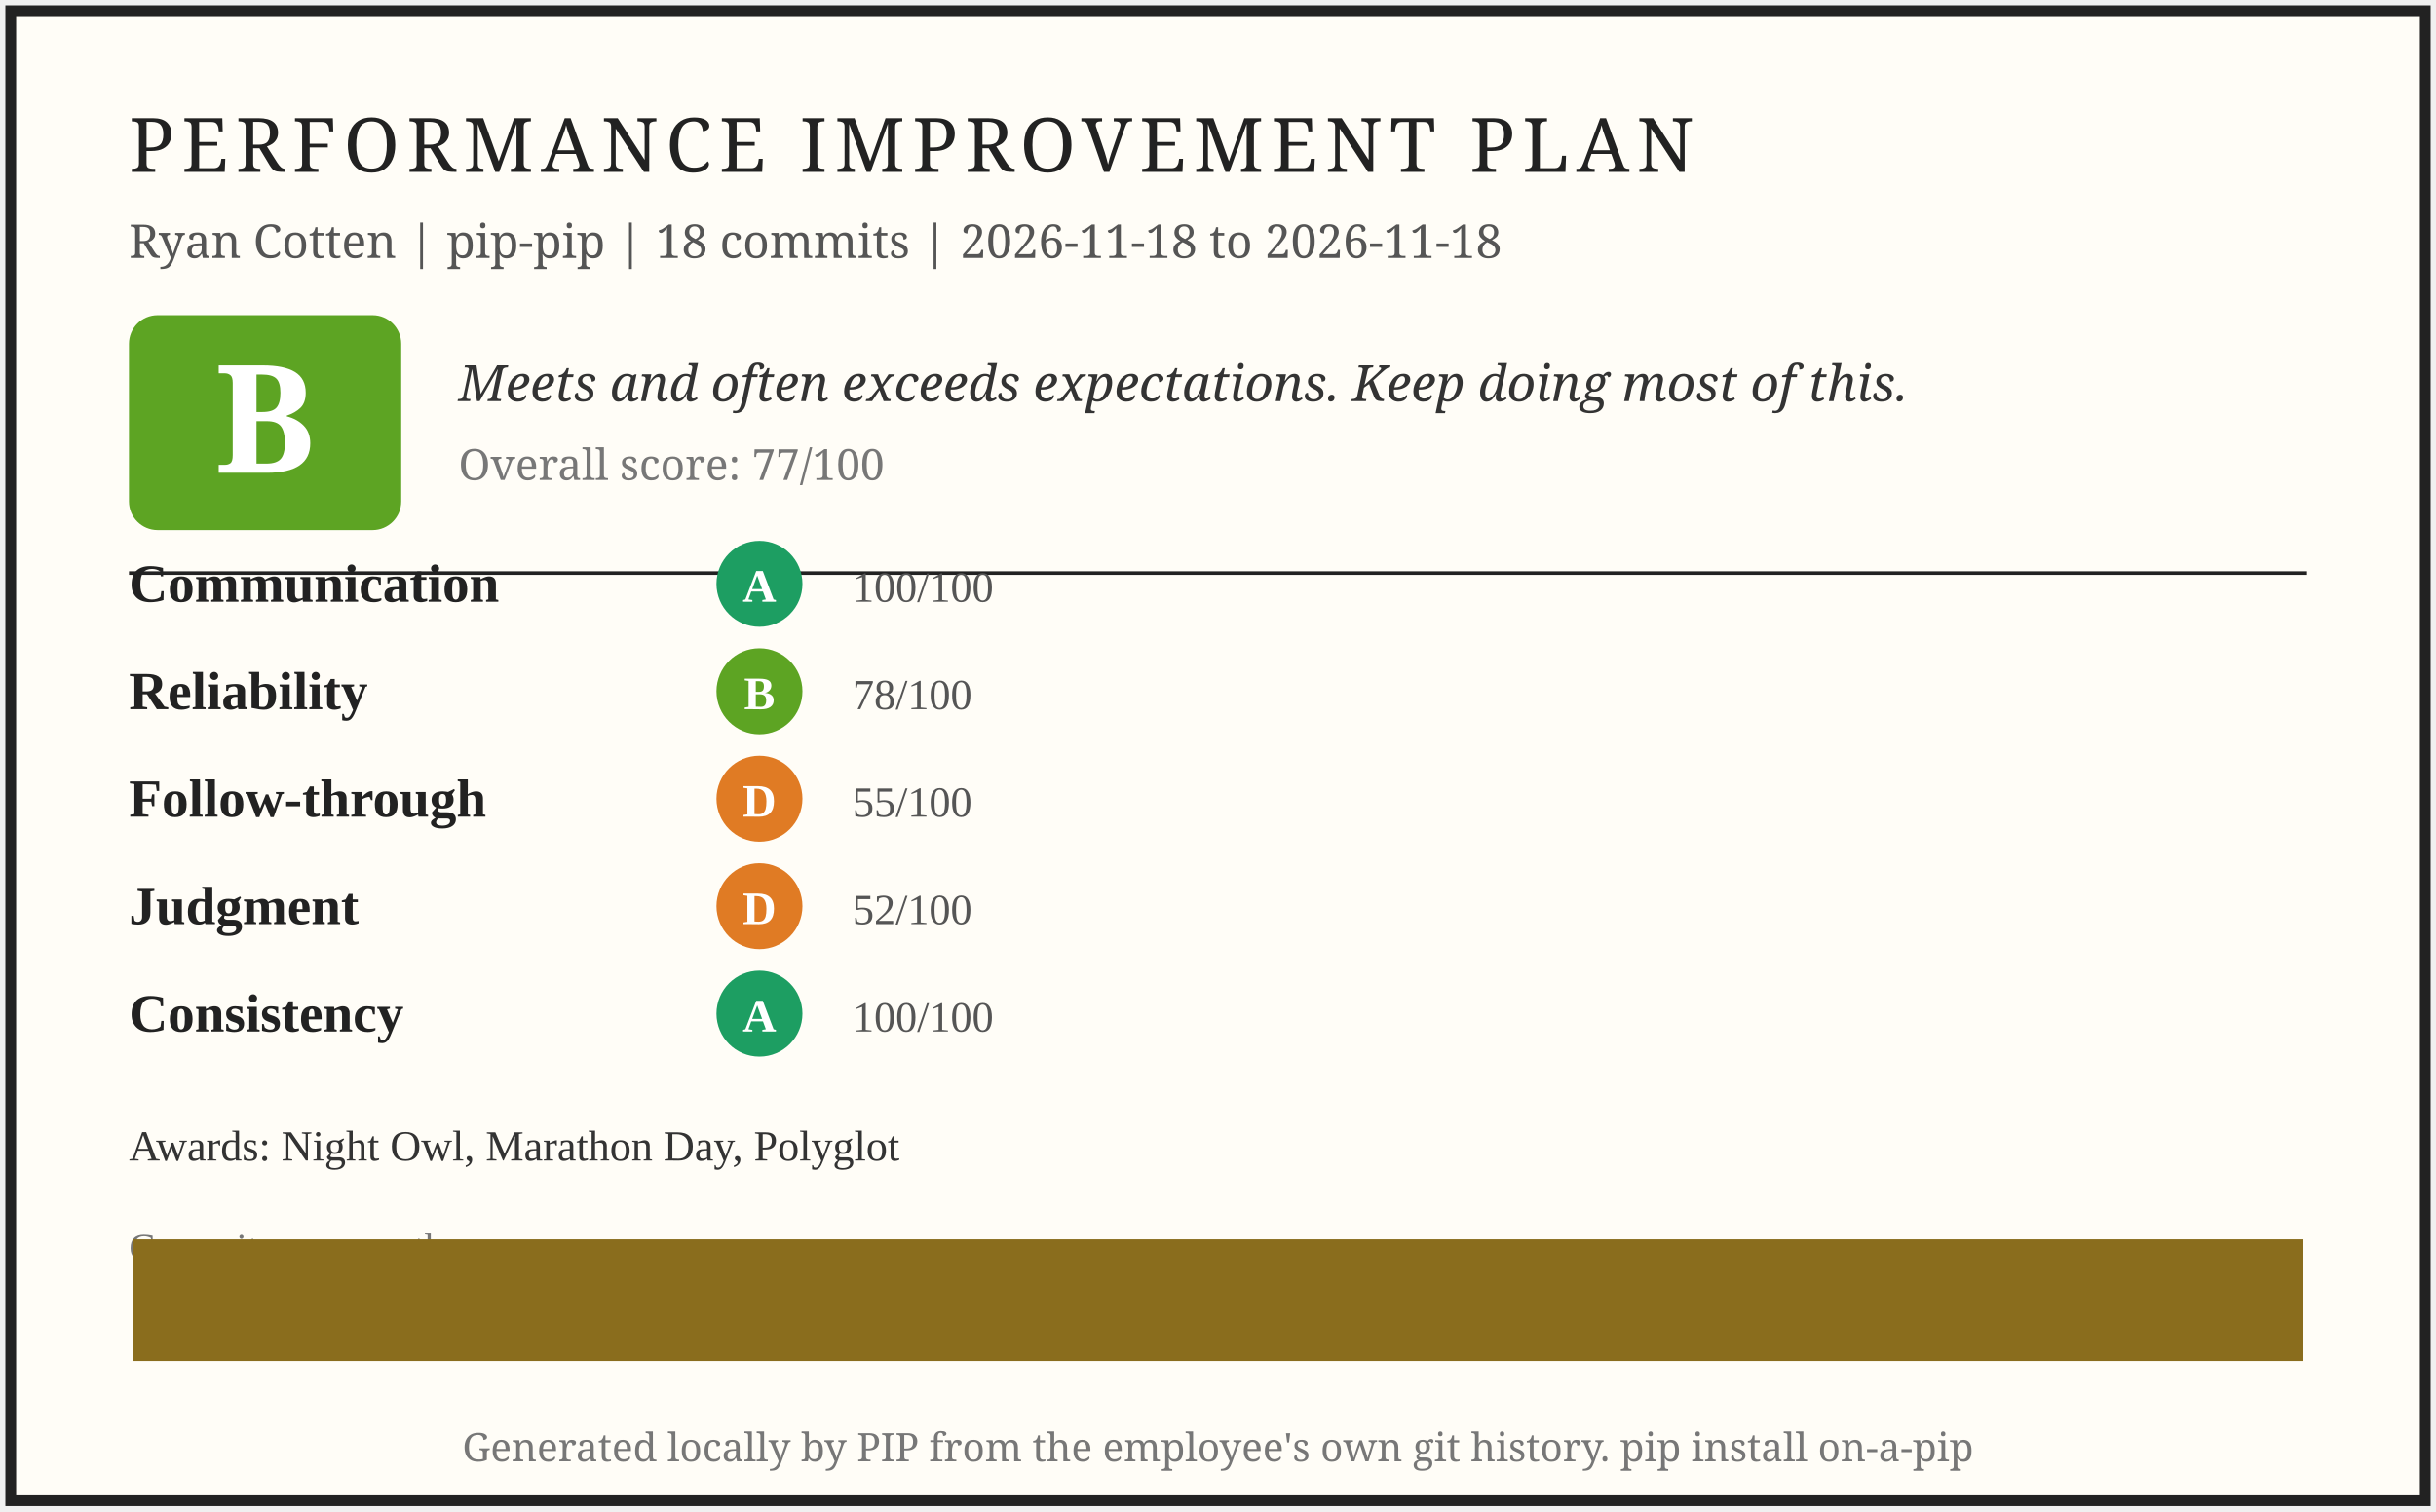
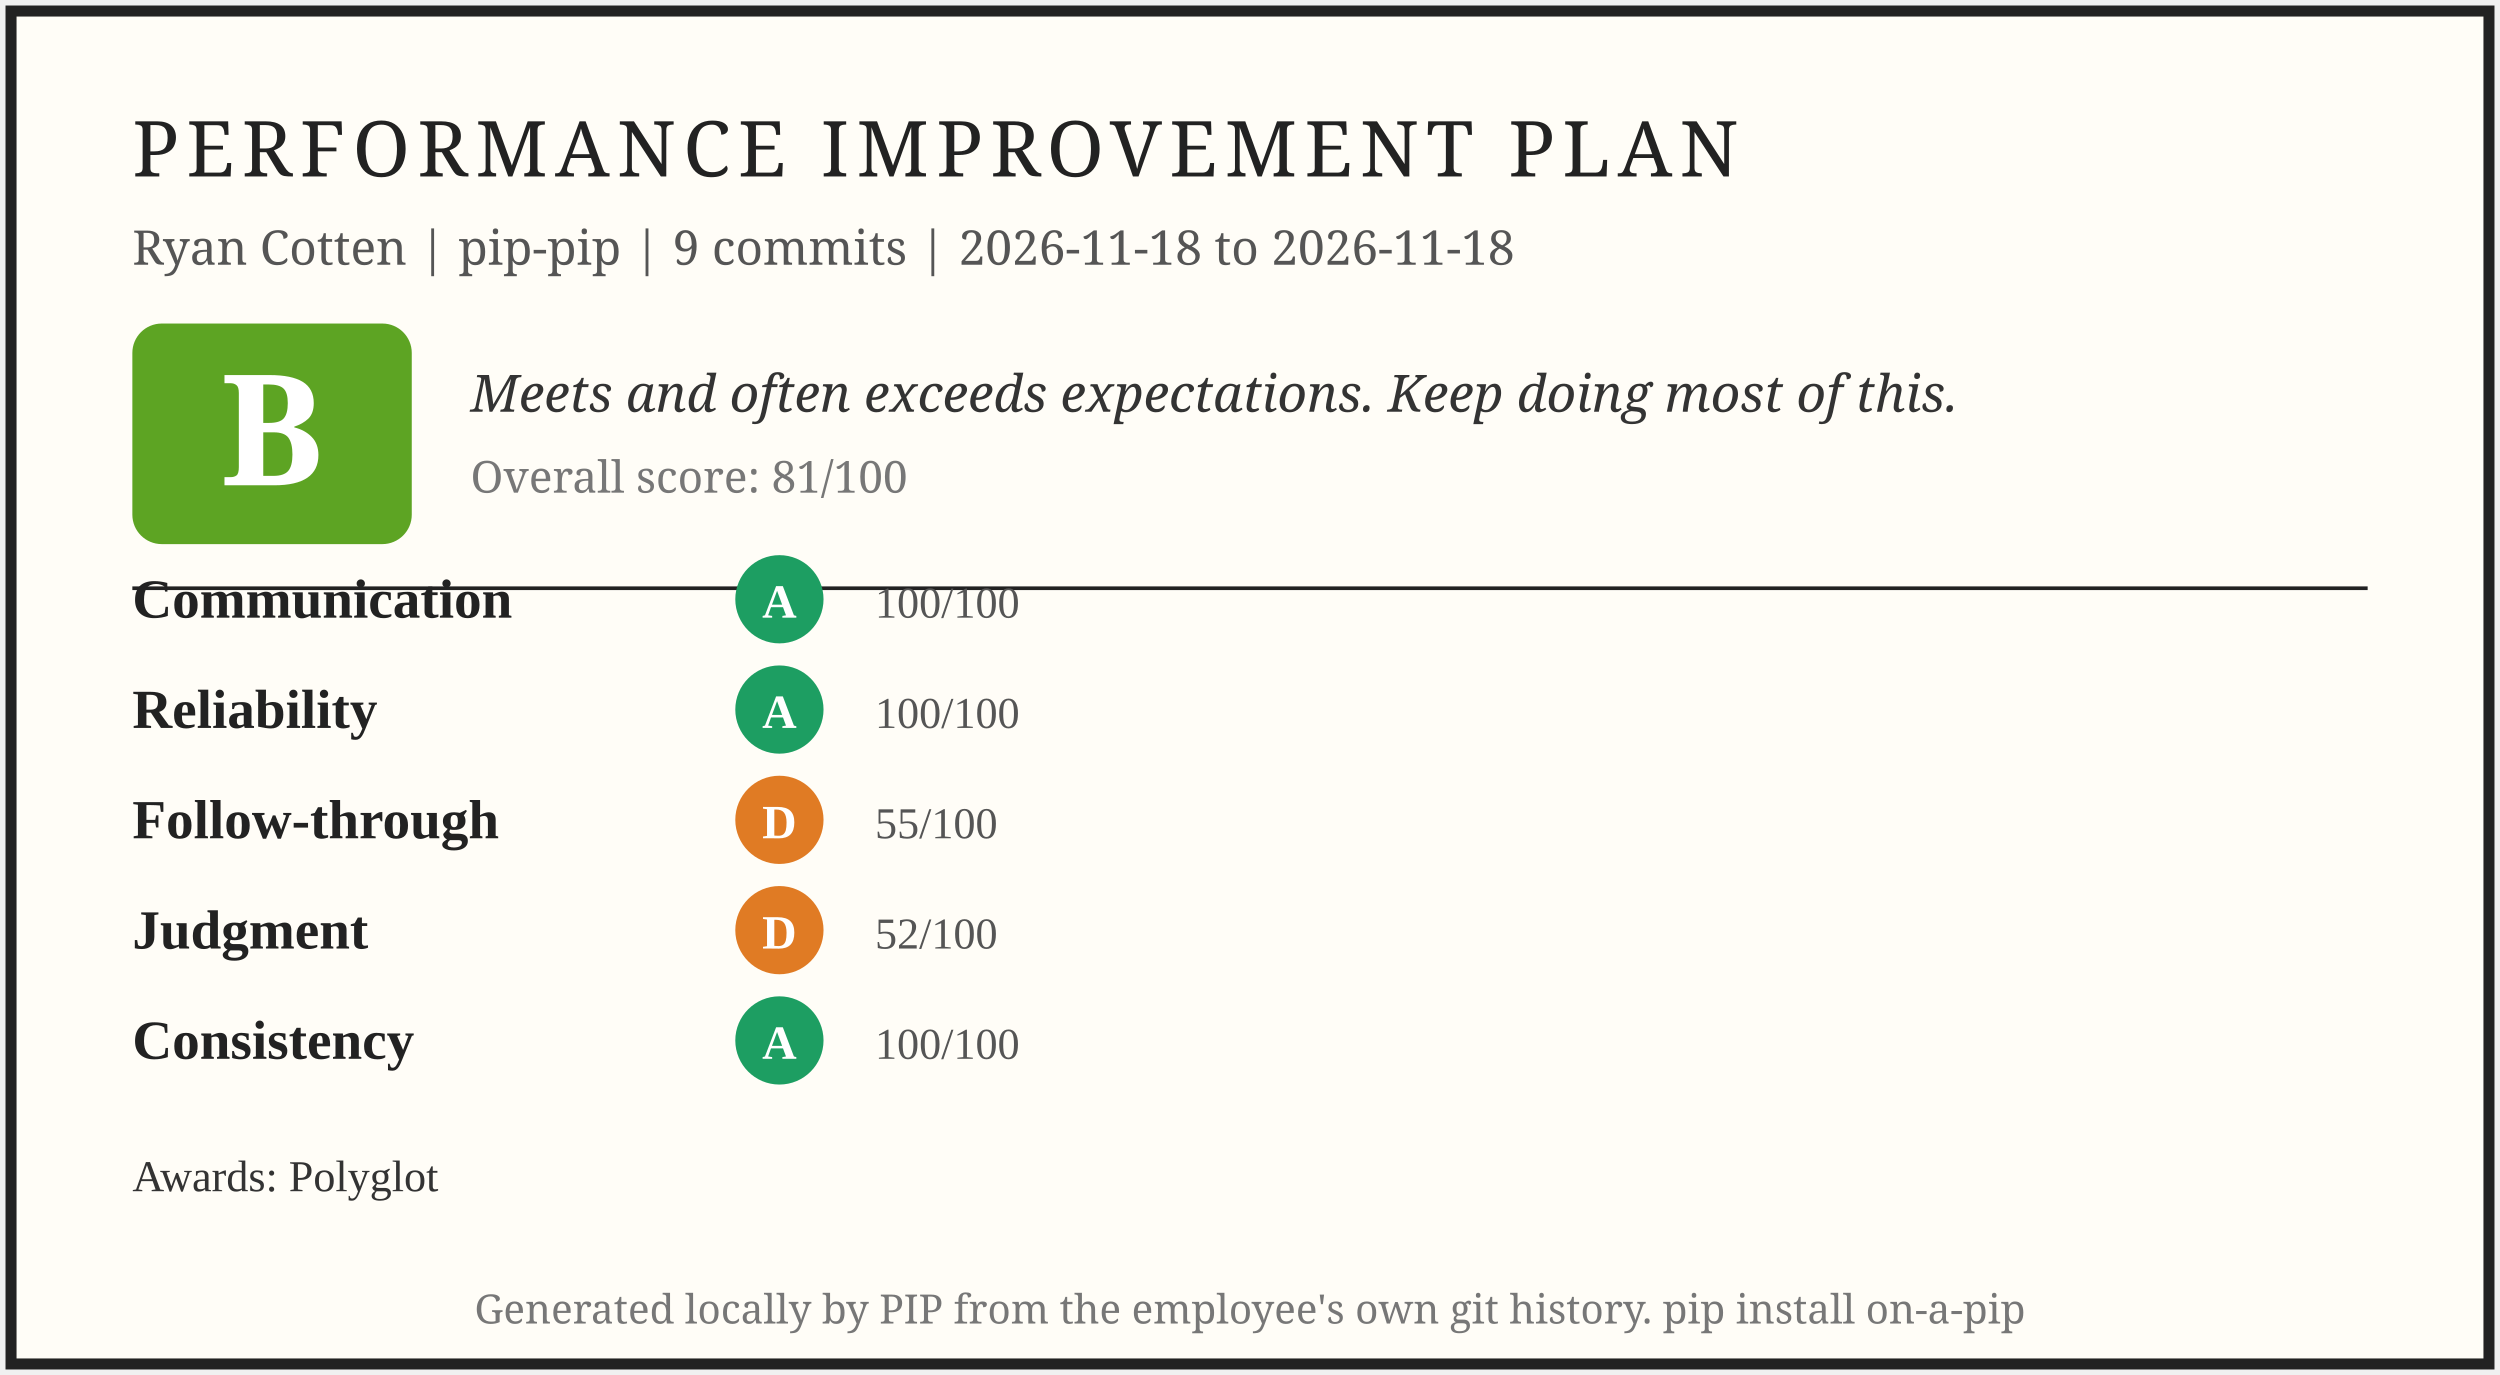
- <svg xmlns="http://www.w3.org/2000/svg" width="680" height="422" viewBox="0 0 680 422" role="img" aria-label="PIP report card for Ryan Cotten">
-   <rect x="3" y="3" width="674" height="416" fill="#fffdf7" stroke="#222" stroke-width="3" />
+ <svg xmlns="http://www.w3.org/2000/svg" width="680" height="374" viewBox="0 0 680 374" role="img" aria-label="PIP report card for Ryan Cotten">
+   <rect x="3" y="3" width="674" height="368" fill="#fffdf7" stroke="#222" stroke-width="3" />
  <text x="36" y="48" font-family="Georgia, serif" font-size="21" letter-spacing="2" fill="#222">PERFORMANCE IMPROVEMENT PLAN</text>
-   <text x="36" y="72" font-family="Georgia, serif" font-size="13" fill="#555">Ryan Cotten | pip-pip | 18 commits | 2026-11-18 to 2026-11-18</text>
+   <text x="36" y="72" font-family="Georgia, serif" font-size="13" fill="#555">Ryan Cotten | pip-pip | 9 commits | 2026-11-18 to 2026-11-18</text>
  <rect x="36" y="88" width="76" height="60" rx="8" fill="#5da423" />
  <text x="74" y="132" font-family="Georgia, serif" font-size="42" font-weight="bold" fill="#fff" text-anchor="middle">B</text>
  <text x="128" y="112" font-family="Georgia, serif" font-size="14" font-style="italic" fill="#333">Meets and often exceeds expectations. Keep doing most of this.</text>
-   <text x="128" y="134" font-family="Georgia, serif" font-size="12" fill="#777">Overall score: 77/100</text>
+   <text x="128" y="134" font-family="Georgia, serif" font-size="12" fill="#777">Overall score: 81/100</text>
  <line x1="36" y1="160" x2="644" y2="160" stroke="#222" stroke-width="1" />
  <text x="36" y="168" font-size="15" font-weight="bold" fill="#222">Communication</text>
  <circle cx="212" cy="163" r="12" fill="#1d9e62" />
  <text x="212" y="168" font-size="13" font-weight="bold" fill="#fff" text-anchor="middle">A</text>
  <text x="238" y="168" font-size="12" fill="#555">100/100</text>
  <text x="36" y="198" font-size="15" font-weight="bold" fill="#222">Reliability</text>
-   <circle cx="212" cy="193" r="12" fill="#5da423" />
-   <text x="212" y="198" font-size="13" font-weight="bold" fill="#fff" text-anchor="middle">B</text>
-   <text x="238" y="198" font-size="12" fill="#555">78/100</text>
+   <circle cx="212" cy="193" r="12" fill="#1d9e62" />
+   <text x="212" y="198" font-size="13" font-weight="bold" fill="#fff" text-anchor="middle">A</text>
+   <text x="238" y="198" font-size="12" fill="#555">100/100</text>
  <text x="36" y="228" font-size="15" font-weight="bold" fill="#222">Follow-through</text>
  <circle cx="212" cy="223" r="12" fill="#e07b24" />
  <text x="212" y="228" font-size="13" font-weight="bold" fill="#fff" text-anchor="middle">D</text>
  <text x="238" y="228" font-size="12" fill="#555">55/100</text>
  <text x="36" y="258" font-size="15" font-weight="bold" fill="#222">Judgment</text>
  <circle cx="212" cy="253" r="12" fill="#e07b24" />
  <text x="212" y="258" font-size="13" font-weight="bold" fill="#fff" text-anchor="middle">D</text>
  <text x="238" y="258" font-size="12" fill="#555">52/100</text>
  <text x="36" y="288" font-size="15" font-weight="bold" fill="#222">Consistency</text>
  <circle cx="212" cy="283" r="12" fill="#1d9e62" />
  <text x="212" y="288" font-size="13" font-weight="bold" fill="#fff" text-anchor="middle">A</text>
  <text x="238" y="288" font-size="12" fill="#555">100/100</text>
-   <text x="36" y="324" font-size="12" fill="#333">Awards: Night Owl, Marathon Day, Polyglot</text>
-   <text x="36" y="352" font-size="11" fill="#777">Commits per month</text>
-   <rect x="37.0" y="346.0" width="606.0" height="34.0" fill="#8a6d1d" />
-   <text x="340" y="408" font-family="Georgia, serif" font-size="11" fill="#777" text-anchor="middle">Generated locally by PIP from the employee's own git history. pip install on-a-pip</text>
+   <text x="36" y="324" font-size="12" fill="#333">Awards: Polyglot</text>
+   <text x="340" y="360" font-family="Georgia, serif" font-size="11" fill="#777" text-anchor="middle">Generated locally by PIP from the employee's own git history. pip install on-a-pip</text>
</svg>
